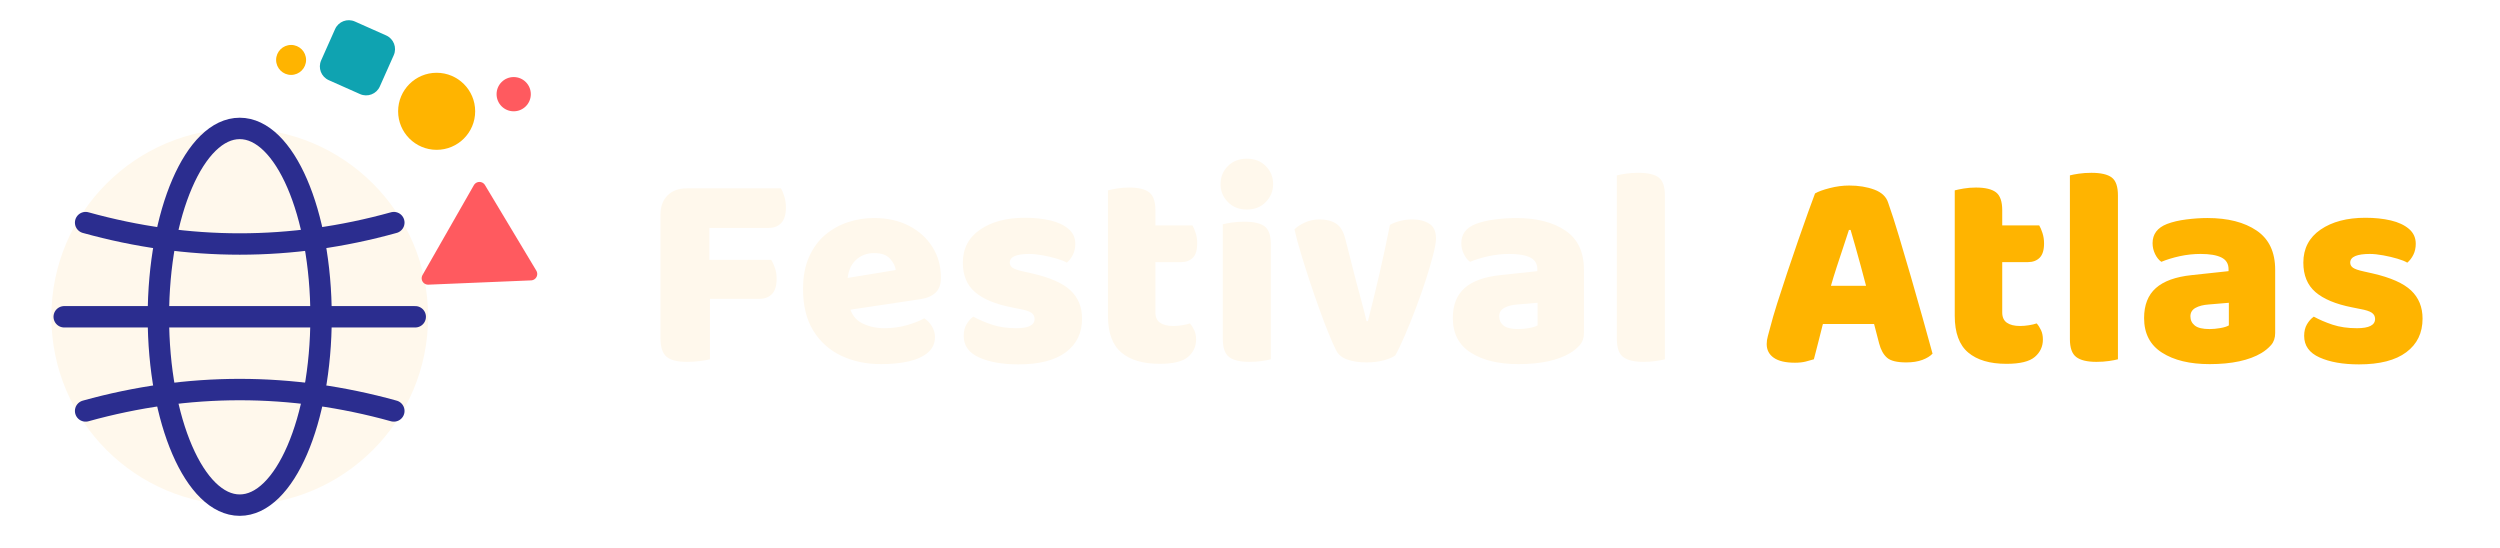
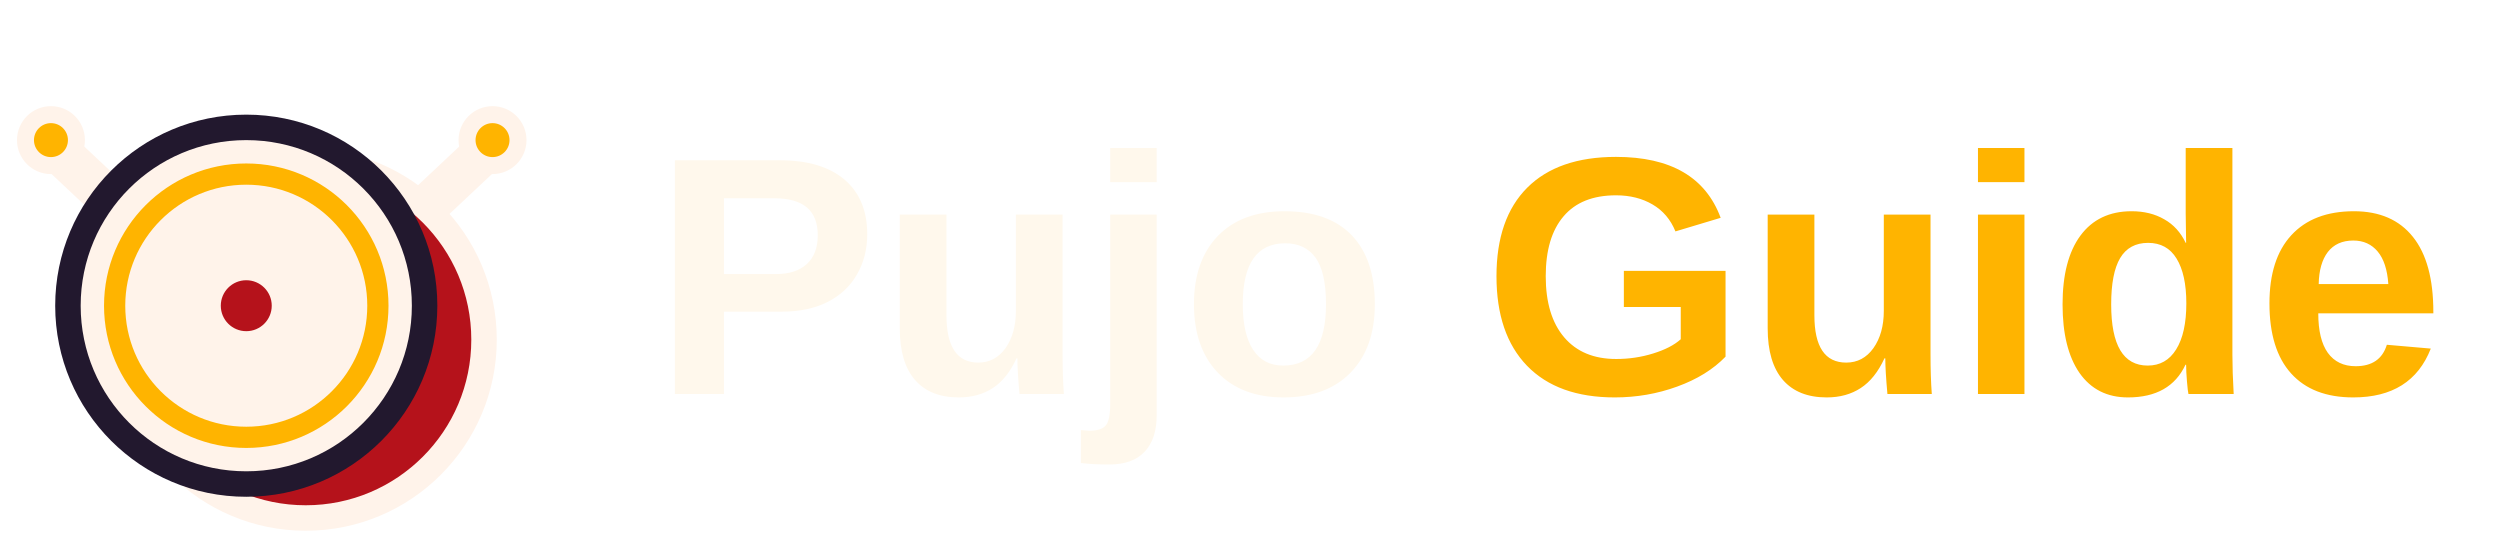
- <svg xmlns="http://www.w3.org/2000/svg" viewBox="0 0 584 128" width="584" height="128" role="img" aria-label="Festival Atlas">
-   <g>
-     <circle cx="56" cy="74" r="44" fill="#FFF8EC" />
-     <g fill="none" stroke="#2B2D8F" stroke-width="5" stroke-linecap="round">
-       <ellipse cx="56" cy="74" rx="19" ry="44" />
-       <path d="M15 74H97" />
-       <path d="M20 52Q56 62 92 52" />
-       <path d="M20 96Q56 86 92 96" />
+ <svg xmlns="http://www.w3.org/2000/svg" viewBox="0 0 184 40" width="184" height="40" role="img" aria-label="Pujo Guide">
+   <g transform="scale(0.3125)">
+     <g stroke="#FFF3EA" stroke-width="10" stroke-linecap="round" fill="none">
+       <path d="M12 34L78 96" />
+       <path d="M116 34L50 96" />
    </g>
-     <circle cx="102" cy="26" r="9" fill="#FFB400" />
-     <path d="M112 44l12 20-24 1z" fill="#FF5A5F" stroke="#FF5A5F" stroke-width="3" stroke-linejoin="round" />
-     <rect x="76" y="6" width="15" height="15" rx="3.5" transform="rotate(24 83.5 13.5)" fill="#0FA3B1" />
-     <circle cx="120" cy="22" r="4" fill="#FF5A5F" />
-     <circle cx="68" cy="14" r="3.5" fill="#FFB400" />
+     <g fill="#FFB400" stroke="#FFF3EA" stroke-width="4">
+       <circle cx="12" cy="33" r="6" />
+       <circle cx="116" cy="33" r="6" />
+     </g>
+     <circle cx="72" cy="80" r="42" fill="#B5121B" stroke="#FFF3EA" stroke-width="6" />
+     <circle cx="58" cy="72" r="42" fill="#FFF3EA" stroke="#22182E" stroke-width="6" />
+     <circle cx="58" cy="72" r="31" fill="none" stroke="#FFB400" stroke-width="5" />
+     <circle cx="58" cy="72" r="6" fill="#B5121B" />
  </g>
-   <path fill="#FFF8EC" d="M154.29 67.5V50.14Q154.29 47.3 155.94 45.65Q157.59 44 160.43 44Q162.01 44 163.5 44.2Q164.98 44.4 165.71 44.6V67.5ZM160.3 60.7H180.16Q180.62 61.43 181.02 62.58Q181.42 63.74 181.42 65.12Q181.42 67.57 180.33 68.69Q179.24 69.81 177.39 69.81H160.3ZM160.43 44H182.41Q182.87 44.73 183.23 45.92Q183.59 47.11 183.59 48.49Q183.59 50.93 182.5 52.09Q181.42 53.24 179.57 53.24H160.43ZM165.84 64.66V83.93Q165.11 84.13 163.6 84.33Q162.08 84.53 160.49 84.53Q157.06 84.53 155.68 83.31Q154.29 82.09 154.29 79.05V64.66Z M193.99 65.59 209.24 63.08Q209.11 61.76 207.92 60.44Q206.73 59.12 204.22 59.12Q201.58 59.12 199.83 60.83Q198.09 62.55 197.95 65.72L198.35 71.26Q199.01 74.3 201.35 75.49Q203.7 76.67 206.6 76.67Q209.37 76.67 211.88 75.95Q214.39 75.22 215.91 74.36Q216.96 75.02 217.69 76.21Q218.41 77.4 218.41 78.72Q218.41 80.9 216.8 82.32Q215.18 83.74 212.34 84.4Q209.5 85.06 205.81 85.06Q200.66 85.06 196.53 83.11Q192.41 81.16 190 77.27Q187.59 73.37 187.59 67.5Q187.59 63.14 189.01 59.98Q190.43 56.81 192.81 54.83Q195.18 52.85 198.12 51.89Q201.06 50.93 204.16 50.93Q208.84 50.93 212.34 52.75Q215.84 54.56 217.82 57.7Q219.8 60.83 219.8 64.93Q219.8 67.17 218.55 68.36Q217.29 69.55 215.05 69.88L194.39 72.98Z M252.77 74.43Q252.77 79.45 248.98 82.28Q245.18 85.12 237.92 85.12Q232.31 85.12 228.72 83.5Q225.12 81.89 225.12 78.46Q225.12 76.87 225.78 75.75Q226.44 74.63 227.36 73.97Q229.28 75.02 231.75 75.85Q234.23 76.67 237.46 76.67Q241.68 76.67 241.68 74.5Q241.68 73.57 240.89 73.04Q240.1 72.52 238.25 72.19L236.27 71.79Q230.6 70.67 227.76 68.23Q224.92 65.78 224.92 61.36Q224.92 56.41 228.95 53.64Q232.97 50.87 239.44 50.87Q242.67 50.87 245.35 51.49Q248.02 52.12 249.6 53.48Q251.19 54.83 251.19 56.94Q251.19 58.39 250.63 59.51Q250.07 60.64 249.21 61.36Q248.48 60.9 246.93 60.44Q245.38 59.98 243.6 59.65Q241.82 59.32 240.43 59.32Q238.25 59.32 237.06 59.81Q235.88 60.31 235.88 61.36Q235.88 62.09 236.54 62.55Q237.2 63.01 239.04 63.41L241.09 63.87Q247.43 65.32 250.1 67.86Q252.77 70.4 252.77 74.43Z M269.9 66.58V72.98Q269.9 74.63 270.99 75.39Q272.08 76.15 274.06 76.15Q275.05 76.15 276.11 75.98Q277.16 75.82 277.96 75.55Q278.55 76.21 278.98 77.14Q279.41 78.06 279.41 79.31Q279.41 81.76 277.53 83.37Q275.65 84.99 270.89 84.99Q265.09 84.99 261.95 82.35Q258.82 79.71 258.82 73.77V66.58ZM266.08 52.65H278.55Q278.95 53.31 279.31 54.43Q279.67 55.55 279.67 56.87Q279.67 59.18 278.65 60.21Q277.63 61.23 275.91 61.23H266.08ZM258.82 68.16V44.47Q259.54 44.27 260.89 44.04Q262.25 43.81 263.77 43.81Q267 43.81 268.45 44.93Q269.9 46.05 269.9 49.09V68.16Z M285.12 43.01Q285.12 40.51 286.84 38.79Q288.55 37.07 291.26 37.07Q293.97 37.07 295.68 38.79Q297.4 40.51 297.4 43.01Q297.4 45.46 295.68 47.2Q293.97 48.95 291.26 48.95Q288.55 48.95 286.84 47.2Q285.12 45.46 285.12 43.01ZM296.87 66.58V83.93Q296.14 84.13 294.79 84.33Q293.44 84.53 291.85 84.53Q288.62 84.53 287.13 83.41Q285.65 82.28 285.65 79.25V66.58ZM285.65 72.45V52.39Q286.38 52.19 287.73 51.99Q289.08 51.79 290.67 51.79Q293.97 51.79 295.42 52.88Q296.87 53.97 296.87 57.07V72.45Z M329.97 51.26Q332.28 51.26 333.87 52.25Q335.45 53.24 335.45 55.69Q335.45 56.94 334.79 59.51Q334.13 62.09 333.08 65.35Q332.02 68.62 330.73 72.02Q329.45 75.42 328.19 78.32Q326.94 81.23 325.95 83.01Q325.09 83.67 323.28 84.16Q321.46 84.66 319.22 84.66Q316.64 84.66 314.76 84Q312.88 83.34 312.15 81.89Q311.43 80.5 310.41 77.99Q309.38 75.49 308.23 72.28Q307.07 69.08 305.95 65.69Q304.83 62.29 303.87 59.12Q302.91 55.95 302.39 53.57Q303.31 52.65 304.86 51.96Q306.41 51.26 308.26 51.26Q310.57 51.26 312.09 52.22Q313.61 53.18 314.27 55.82L316.84 65.92Q317.37 67.83 317.83 69.58Q318.29 71.33 318.66 72.71Q319.02 74.1 319.22 75.02H319.55Q320.8 70.14 322.19 64.17Q323.57 58.19 324.69 52.52Q327.07 51.26 329.97 51.26Z M354.7 76.87Q355.82 76.87 357.17 76.64Q358.52 76.41 359.18 76.01V70.73L354.43 71.13Q352.58 71.26 351.4 71.92Q350.21 72.58 350.21 73.9Q350.21 75.22 351.23 76.05Q352.25 76.87 354.7 76.87ZM354.17 50.93Q361.36 50.93 365.69 53.87Q370.01 56.81 370.01 63.01V77.8Q370.01 79.51 369.05 80.6Q368.09 81.69 366.77 82.48Q364.66 83.74 361.63 84.4Q358.59 85.06 354.7 85.06Q347.77 85.06 343.58 82.38Q339.38 79.71 339.38 74.3Q339.38 69.74 342.12 67.3Q344.86 64.86 350.47 64.27L359.12 63.34V62.88Q359.12 60.97 357.44 60.14Q355.75 59.32 352.58 59.32Q350.14 59.32 347.73 59.84Q345.32 60.37 343.41 61.16Q342.55 60.57 341.96 59.35Q341.36 58.13 341.36 56.81Q341.36 53.64 344.73 52.32Q346.64 51.59 349.25 51.26Q351.86 50.93 354.17 50.93Z M388.92 66.58V83.93Q388.2 84.13 386.84 84.33Q385.49 84.53 383.91 84.53Q380.67 84.53 379.19 83.41Q377.7 82.28 377.7 79.25V66.58ZM377.7 72.45V40.97Q378.43 40.77 379.78 40.57Q381.13 40.37 382.72 40.37Q386.02 40.37 387.47 41.46Q388.92 42.55 388.92 45.65V72.45Z" />
-   <path fill="#FFB400" d="M431.91 53.71Q431.31 55.55 430.59 57.73Q429.86 59.91 429.07 62.32Q428.28 64.73 427.55 67.3L426.1 74.76Q425.7 76.08 425.41 77.33Q425.11 78.59 424.81 79.71Q424.52 80.83 424.25 81.89Q423.99 82.94 423.72 83.93Q422.87 84.2 421.81 84.46Q420.75 84.73 419.3 84.73Q416 84.73 414.35 83.57Q412.7 82.42 412.7 80.37Q412.7 79.45 412.97 78.52Q413.23 77.6 413.56 76.34Q414.09 74.23 415.14 70.9Q416.2 67.57 417.49 63.7Q418.77 59.84 420.06 56.15Q421.35 52.45 422.4 49.52Q423.46 46.58 423.99 45.19Q425.11 44.53 427.42 43.94Q429.73 43.34 431.97 43.34Q435.27 43.34 437.85 44.3Q440.42 45.26 441.08 47.37Q442.27 50.74 443.62 55.26Q444.98 59.78 446.4 64.69Q447.81 69.61 449.13 74.27Q450.45 78.92 451.44 82.61Q450.65 83.47 449.07 84.07Q447.48 84.66 445.31 84.66Q442.07 84.66 440.82 83.57Q439.56 82.48 438.97 80.24L437.32 73.9L436 67.1Q435.34 64.53 434.68 62.15Q434.02 59.78 433.43 57.63Q432.83 55.49 432.3 53.71ZM425.7 66.77H440.22L441.61 75.68H421.15Z M467.72 66.58V72.98Q467.72 74.63 468.81 75.39Q469.9 76.15 471.88 76.15Q472.87 76.15 473.92 75.98Q474.98 75.82 475.77 75.55Q476.36 76.21 476.79 77.14Q477.22 78.06 477.22 79.31Q477.22 81.76 475.34 83.37Q473.46 84.99 468.71 84.99Q462.9 84.99 459.77 82.35Q456.63 79.71 456.63 73.77V66.58ZM463.89 52.65H476.36Q476.76 53.31 477.12 54.43Q477.49 55.55 477.49 56.87Q477.49 59.18 476.46 60.21Q475.44 61.23 473.72 61.23H463.89ZM456.63 68.16V44.47Q457.36 44.27 458.71 44.04Q460.06 43.81 461.58 43.81Q464.81 43.81 466.27 44.93Q467.72 46.05 467.72 49.09V68.16Z M494.75 66.58V83.93Q494.02 84.13 492.67 84.33Q491.32 84.53 489.73 84.53Q486.5 84.53 485.02 83.41Q483.53 82.28 483.53 79.25V66.58ZM483.53 72.45V40.97Q484.26 40.77 485.61 40.57Q486.96 40.37 488.55 40.37Q491.85 40.37 493.3 41.46Q494.75 42.55 494.75 45.65V72.45Z M516.17 76.87Q517.29 76.87 518.65 76.64Q520 76.41 520.66 76.01V70.73L515.91 71.13Q514.06 71.26 512.87 71.92Q511.68 72.58 511.68 73.9Q511.68 75.22 512.71 76.05Q513.73 76.87 516.17 76.87ZM515.64 50.93Q522.84 50.93 527.16 53.87Q531.48 56.81 531.48 63.01V77.8Q531.48 79.51 530.53 80.6Q529.57 81.69 528.25 82.48Q526.14 83.74 523.1 84.4Q520.07 85.06 516.17 85.06Q509.24 85.06 505.05 82.38Q500.86 79.71 500.86 74.3Q500.86 69.74 503.6 67.3Q506.34 64.86 511.95 64.27L520.59 63.34V62.88Q520.59 60.97 518.91 60.14Q517.23 59.32 514.06 59.32Q511.62 59.32 509.21 59.84Q506.8 60.37 504.89 61.16Q504.03 60.57 503.43 59.35Q502.84 58.13 502.84 56.81Q502.84 53.64 506.21 52.32Q508.12 51.59 510.73 51.26Q513.33 50.93 515.64 50.93Z M565.91 74.43Q565.91 79.45 562.11 82.28Q558.32 85.12 551.06 85.12Q545.45 85.12 541.85 83.5Q538.25 81.89 538.25 78.46Q538.25 76.87 538.91 75.75Q539.57 74.63 540.5 73.97Q542.41 75.02 544.89 75.85Q547.36 76.67 550.6 76.67Q554.82 76.67 554.82 74.5Q554.82 73.57 554.03 73.04Q553.24 72.52 551.39 72.19L549.41 71.79Q543.73 70.67 540.89 68.23Q538.06 65.78 538.06 61.36Q538.06 56.41 542.08 53.64Q546.11 50.87 552.58 50.87Q555.81 50.87 558.48 51.49Q561.16 52.12 562.74 53.48Q564.32 54.83 564.32 56.94Q564.32 58.39 563.76 59.51Q563.2 60.64 562.34 61.36Q561.62 60.9 560.07 60.44Q558.52 59.98 556.73 59.65Q554.95 59.32 553.57 59.32Q551.39 59.32 550.2 59.81Q549.01 60.31 549.01 61.36Q549.01 62.09 549.67 62.55Q550.33 63.01 552.18 63.41L554.23 63.87Q560.56 65.32 563.24 67.86Q565.91 70.4 565.91 74.43Z" />
+   <text x="48" y="29" font-family="'Baloo Da 2','Hind Siliguri','Arial Rounded MT Bold',Arial,sans-serif" font-size="25" font-weight="800" fill="#FFF8EC">Pujo <tspan fill="#FFB400">Guide</tspan>
+   </text>
</svg>
